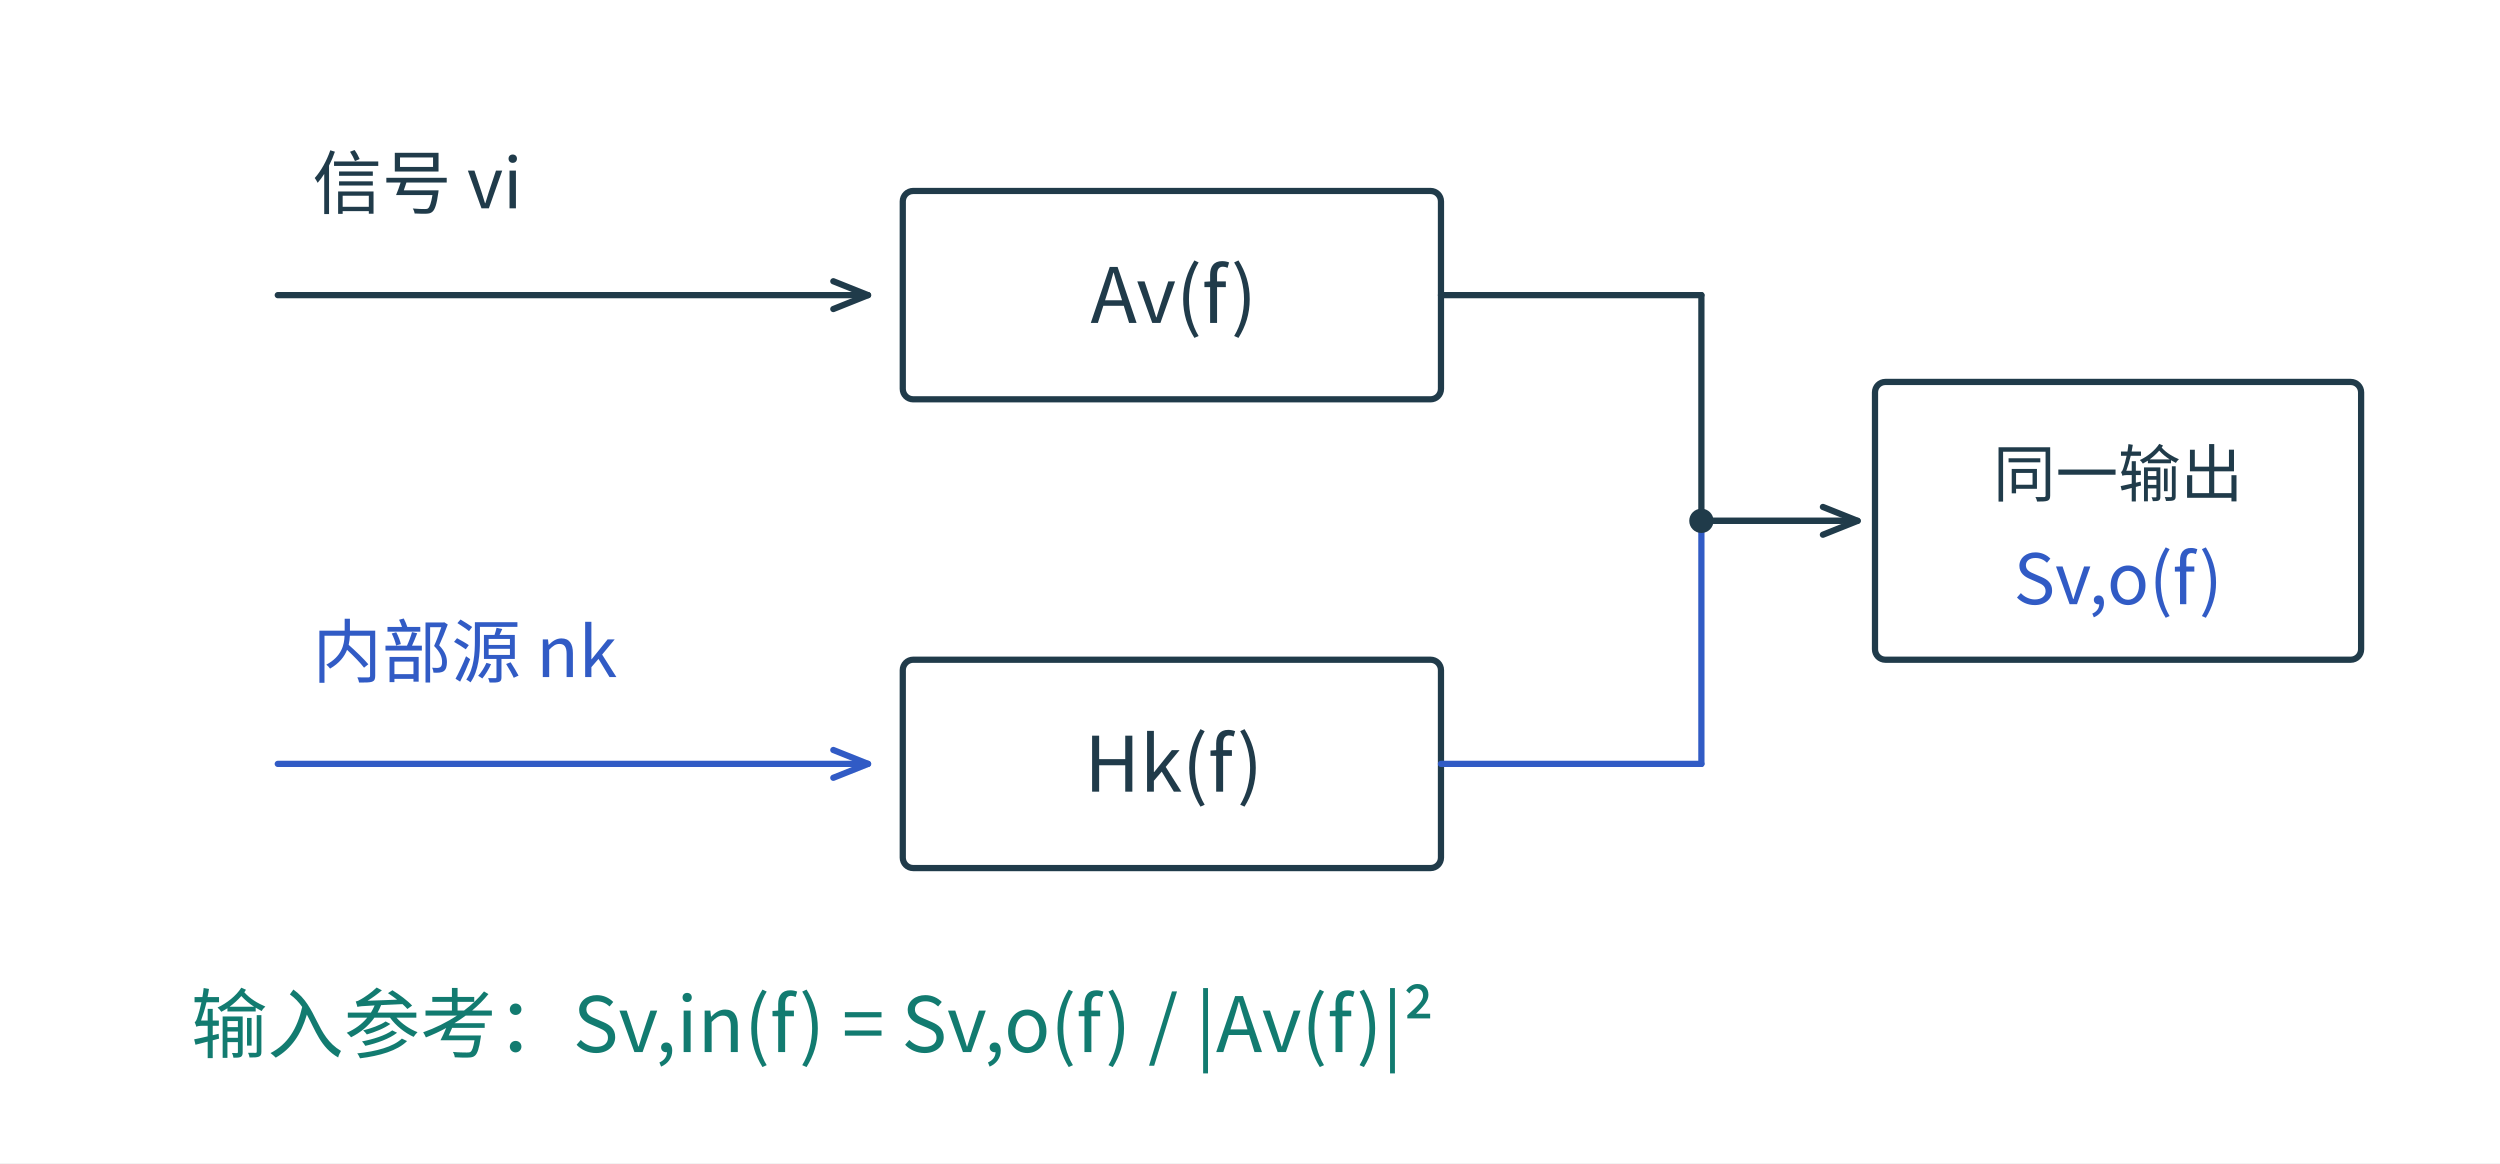
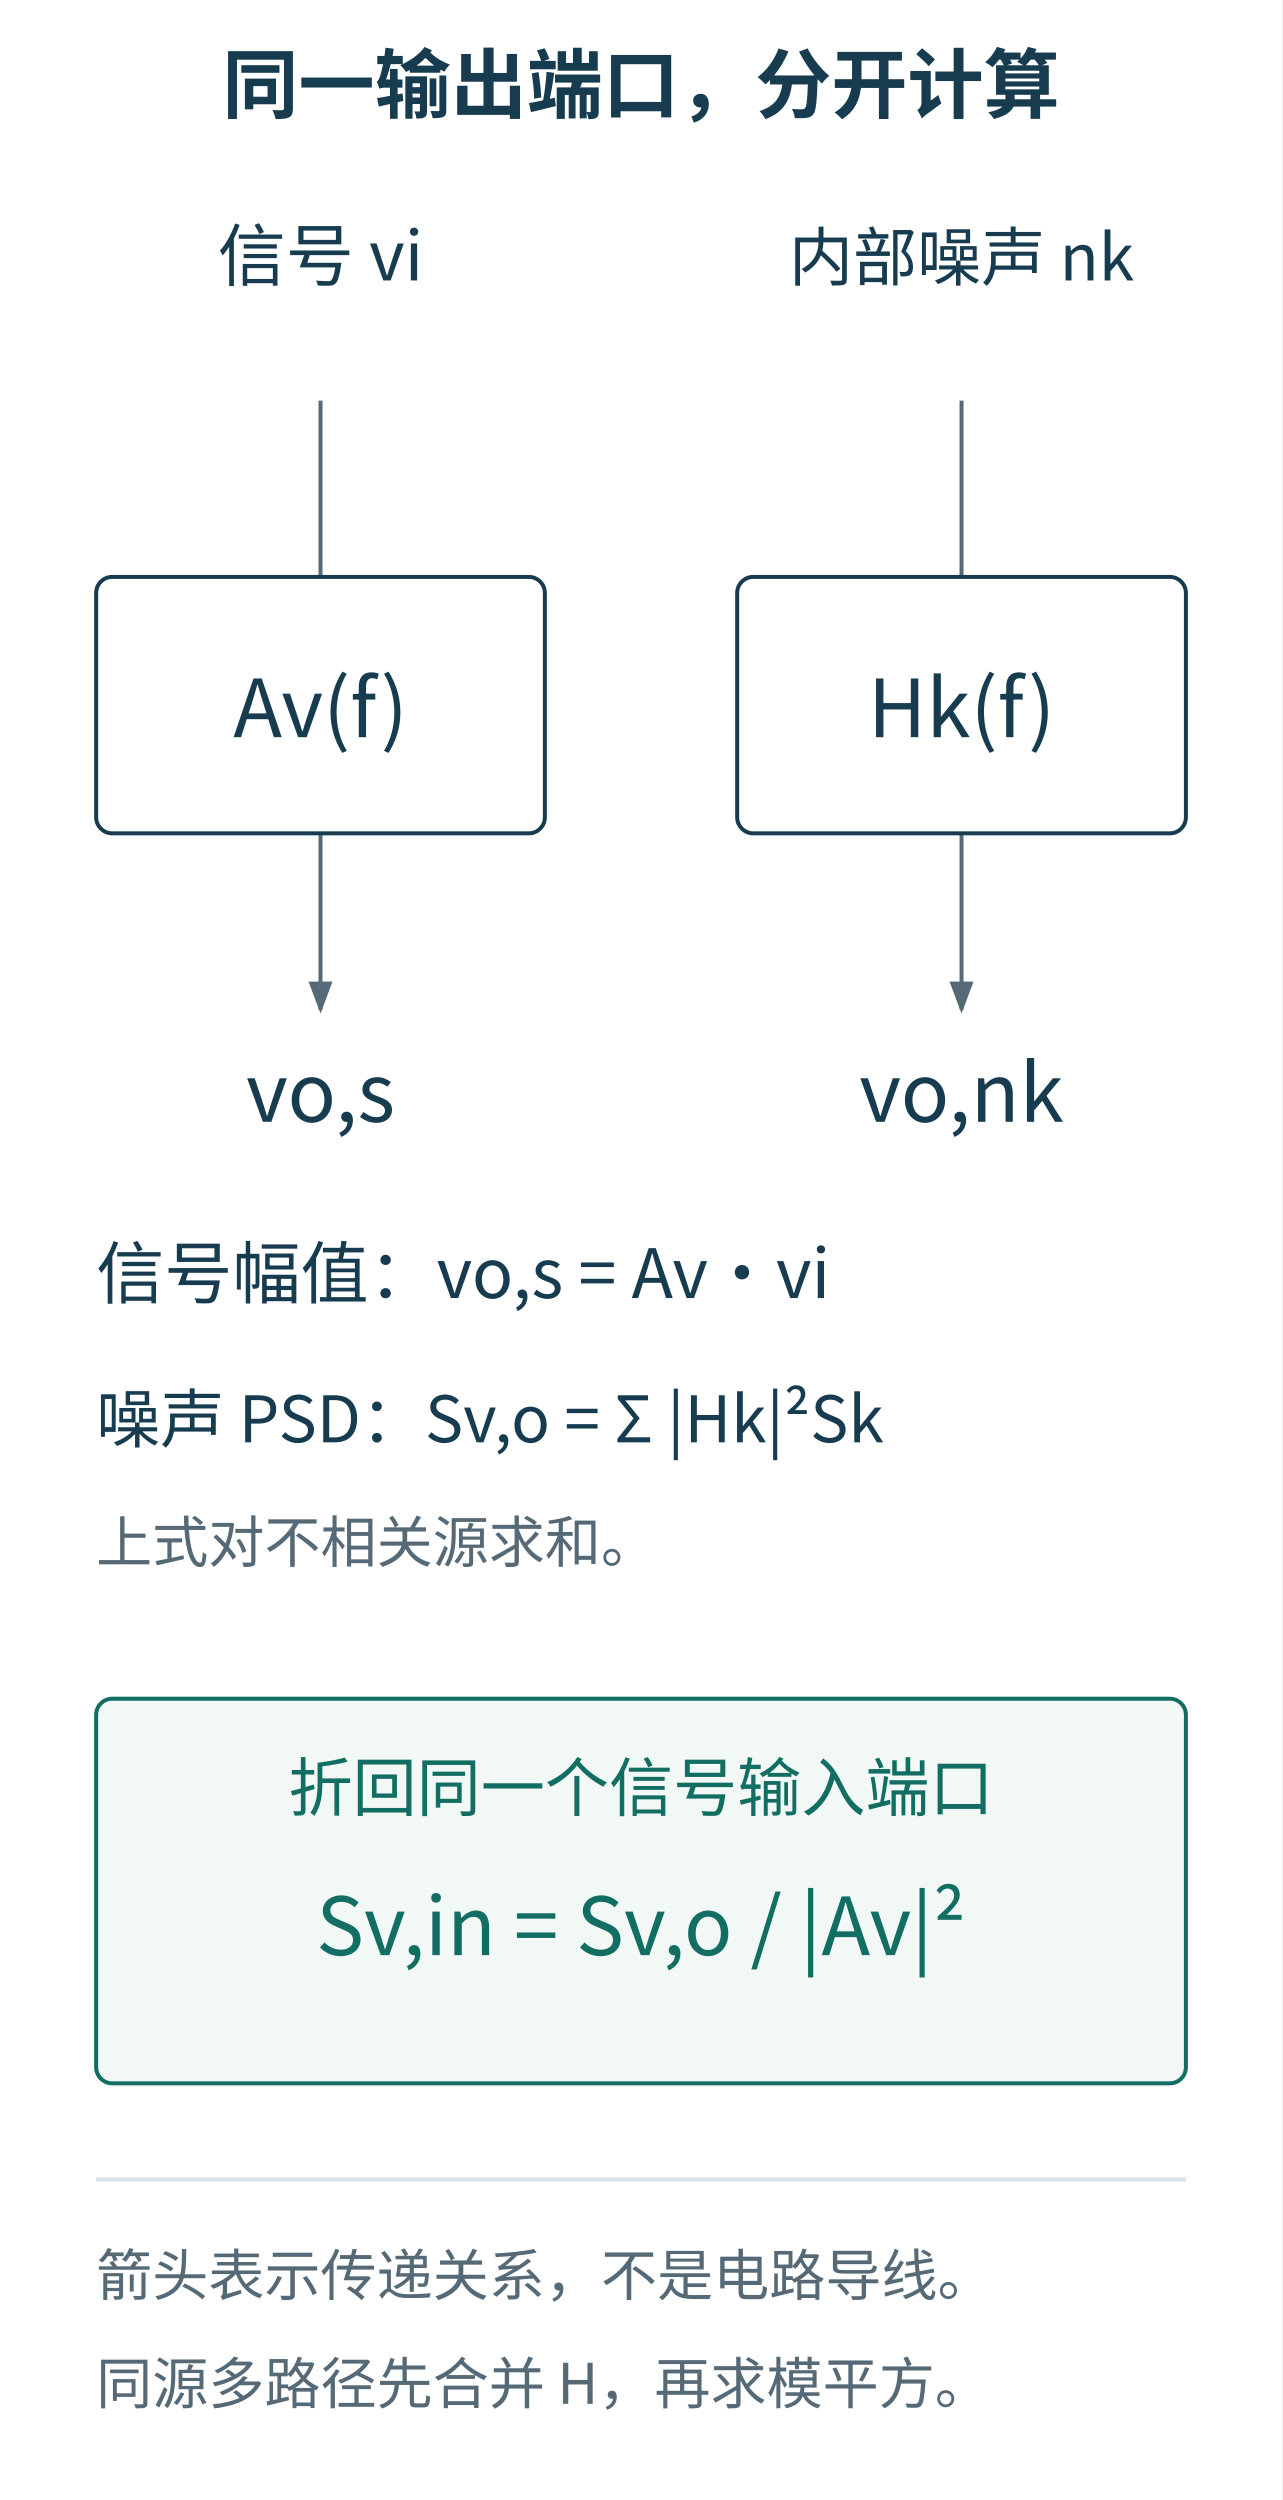
- <svg xmlns="http://www.w3.org/2000/svg" viewBox="0 0 720 335" width="720" height="335" role="img">
-   <style>text{font-family:"Microsoft YaHei","Noto Sans CJK SC",Arial,sans-serif;stroke:none}path,circle{vector-effect:non-scaling-stroke}</style>
-   <rect width="100%" height="100%" fill="white" />
-   <g fill="none" stroke="#203b4a" stroke-width="1.8" stroke-linecap="round" stroke-linejoin="round">
-     <rect x="260" y="55" width="155" height="60" rx="3" />
-     <rect x="260" y="190" width="155" height="60" rx="3" />
-     <rect x="540" y="110" width="140" height="80" rx="3" />
-     <text x="338" y="93" font-size="22" fill="#203b4a" text-anchor="middle">Av(f)</text>
-     <text x="338" y="228" font-size="22" fill="#203b4a" text-anchor="middle">Hk(f)</text>
-     <text x="610" y="143" font-size="18" fill="#203b4a" text-anchor="middle">同一输出</text>
-     <text x="610" y="174" font-size="20" fill="#315bc5" text-anchor="middle">Sv,o(f)</text>
-     <path d="M80 85L250 85" stroke="#203b4a" />
-     <path d="M240.0 81.0L250 85L240.0 89.0" stroke="#203b4a" />
-     <text x="90" y="60" font-size="20" fill="#203b4a" text-anchor="start">信号 vi</text>
-     <path d="M80 220L250 220" stroke="#315bc5" />
-     <path d="M240.0 216.0L250 220L240.0 224.0" stroke="#315bc5" />
-     <text x="90" y="195" font-size="20" fill="#315bc5" text-anchor="start">内部源 nk</text>
-     <path d="M415 85L490 85" stroke="#203b4a" />
-     <path d="M490 85L490 150" stroke="#203b4a" />
-     <path d="M490 150L530 150" stroke="#203b4a" />
-     <path d="M490 150L535 150" stroke="#203b4a" />
-     <path d="M525.0 146.0L535 150L525.0 154.0" stroke="#203b4a" />
-     <path d="M415 220L490 220" stroke="#315bc5" />
-     <path d="M490 220L490 150" stroke="#315bc5" />
-     <circle cx="490" cy="150" r="3.5" fill="#203b4a" stroke="none" />
-     <text x="55" y="303" font-size="22" fill="#127b70" text-anchor="start">输入参考：Sv,in(f) = Sv,o(f) / |Av(f)|²</text>
-   </g>
+ <svg xmlns="http://www.w3.org/2000/svg" viewBox="0 0 320 624" role="img" aria-labelledby="noise-referral-title noise-referral-desc" id="noise-referral-root">
+   <defs>
+     <style>#noise-referral-root { color: #173c50; font-family: "Microsoft YaHei","PingFang SC","Noto Sans CJK SC",sans-serif; }
+       #noise-referral-root .diagram-container { max-width:420px;min-width:0;margin:auto;overflow-x:auto }
+       #noise-referral-root text { font-family:"Microsoft YaHei","PingFang SC","Noto Sans CJK SC",sans-serif;stroke:none }
+       @media print {
+ #noise-referral-root .diagram-container { overflow:visible }
+ }</style>
+     <marker id="noise-referral-arrow" markerWidth="8" markerHeight="6" refX="7" refY="3" orient="auto">
+       <polygon points="0 0,8 3,0 6" fill="#566976" />
+     </marker>
+     <marker id="noise-referral-arrow-accent" markerWidth="8" markerHeight="6" refX="7" refY="3" orient="auto">
+       <polygon points="0 0,8 3,0 6" fill="#126e63" />
+     </marker>
+     <marker id="noise-referral-arrow-link" markerWidth="8" markerHeight="6" refX="7" refY="3" orient="auto">
+       <polygon points="0 0,8 3,0 6" fill="#315bc5" />
+     </marker>
+   </defs>
+   <rect width="320" height="624" fill="#ffffff" />
+   <text x="160" y="28" font-size="19" fill="#173c50" text-anchor="middle" font-weight="600">同一输出端口，分开计算</text>
+   <path d="M80 100V144M80 208V252" fill="none" stroke="#566976" marker-end="url(#noise-referral-arrow)" />
+   <path d="M240 100V144M240 208V252" fill="none" stroke="#566976" marker-end="url(#noise-referral-arrow)" />
+   <rect x="24" y="144" width="112" height="64" rx="4" fill="#ffffff" stroke="#173c50" />
+   <rect x="184" y="144" width="112" height="64" rx="4" fill="#ffffff" stroke="#173c50" />
+   <text x="80" y="70" font-size="17" fill="#173c50" text-anchor="middle" font-weight="400">信号 vi</text>
+   <text x="240" y="70" font-size="16" fill="#173c50" text-anchor="middle" font-weight="400">内部噪声 nk</text>
+   <text x="80" y="184" font-size="20" fill="#173c50" text-anchor="middle" font-weight="400">Av(f)</text>
+   <text x="240" y="184" font-size="20" fill="#173c50" text-anchor="middle" font-weight="400">Hk(f)</text>
+   <text x="80" y="280" font-size="20" fill="#173c50" text-anchor="middle" font-weight="400">vo,s</text>
+   <text x="240" y="280" font-size="20" fill="#173c50" text-anchor="middle" font-weight="400">vo,nk</text>
+   <text x="24" y="324" font-size="17" fill="#173c50" text-anchor="start" font-weight="400">信号幅值：vo,s = Av·vi</text>
+   <text x="24" y="360" font-size="16" fill="#173c50" text-anchor="start" font-weight="400">噪声 PSD：Sv,o = Σ |Hk|²Sk</text>
+   <text x="24" y="390" font-size="14" fill="#566976" text-anchor="start" font-weight="400">上式对不相关源求和。</text>
+   <rect x="24" y="424" width="272" height="96" rx="4" fill="#f2f8f5" stroke="#126e63" />
+   <text x="160" y="452" font-size="16" fill="#126e63" text-anchor="middle" font-weight="400">折回同一个信号输入端口</text>
+   <text x="160" y="488" font-size="20" fill="#126e63" text-anchor="middle" font-weight="400">Sv,in = Sv,o / |Av|²</text>
+   <line x1="24" y1="544" x2="296" y2="544" stroke="#d5e0e8" />
+   <text x="24" y="573" font-size="14" fill="#566976" text-anchor="start" font-weight="400">箭头表示传递关系，不是电路导线。</text>
+   <text x="24" y="600" font-size="14" fill="#566976" text-anchor="start" font-weight="400">同源多路径先合并 H，再求模平方。</text>
</svg>
